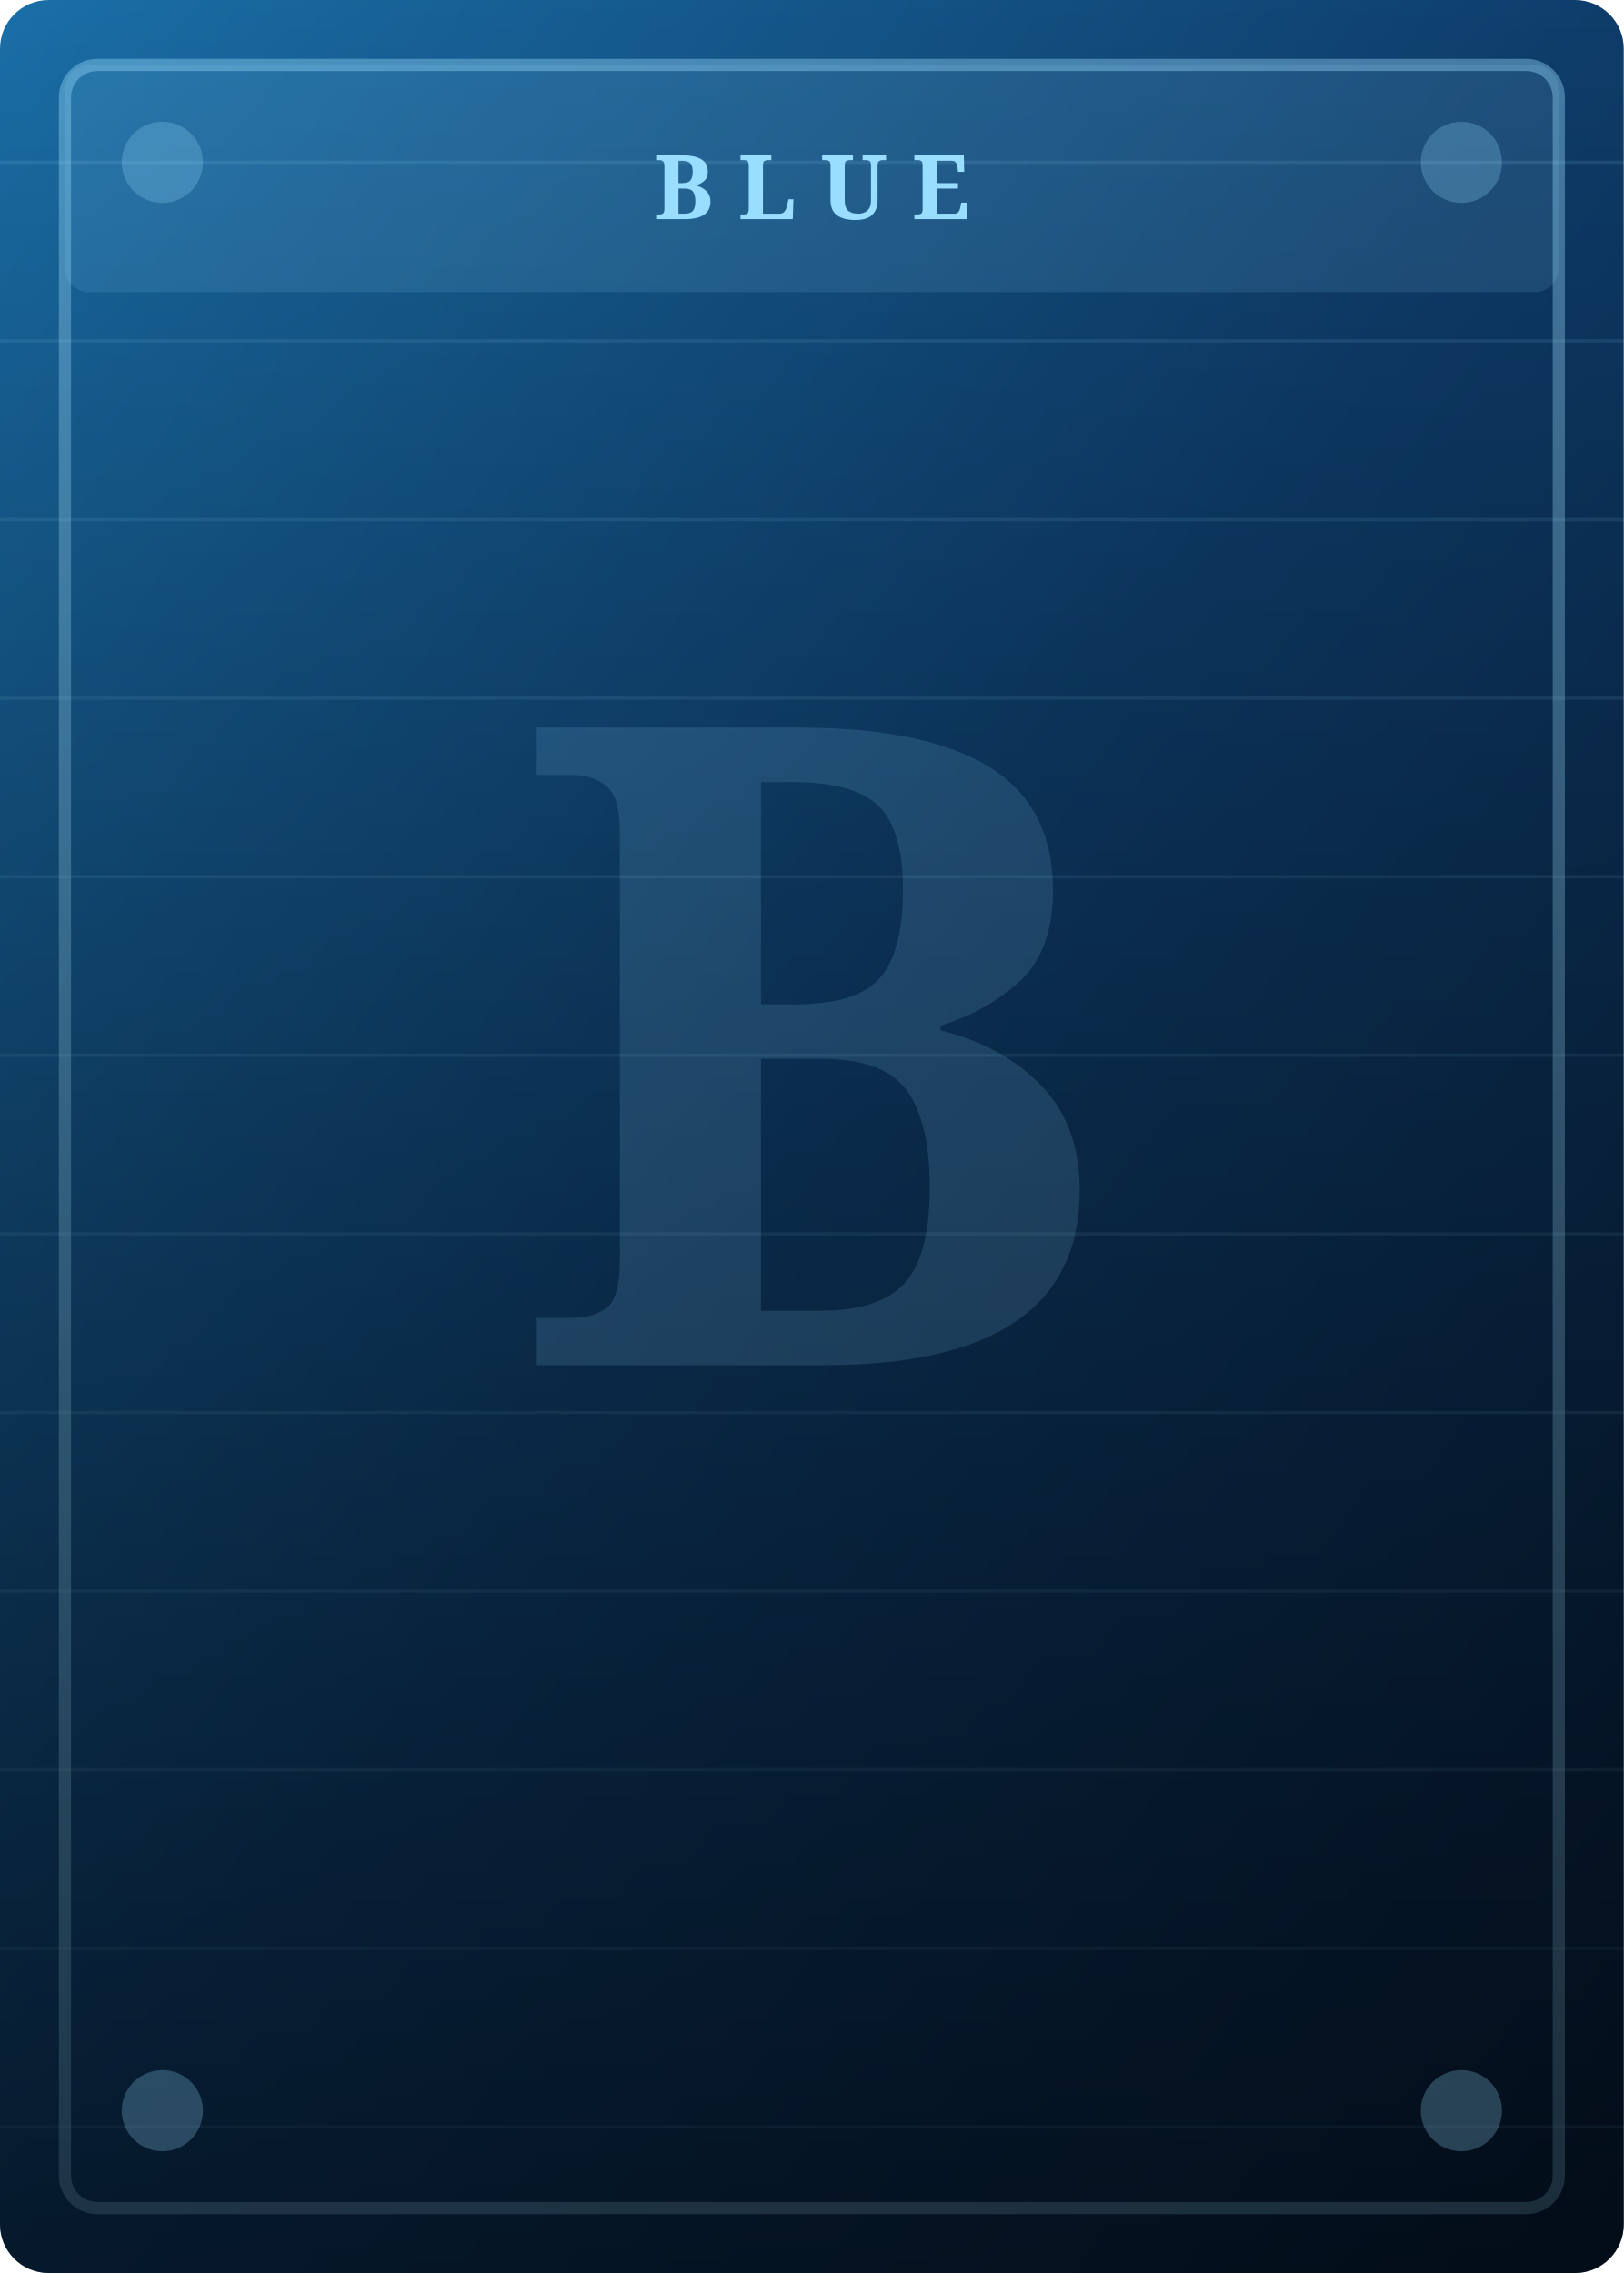
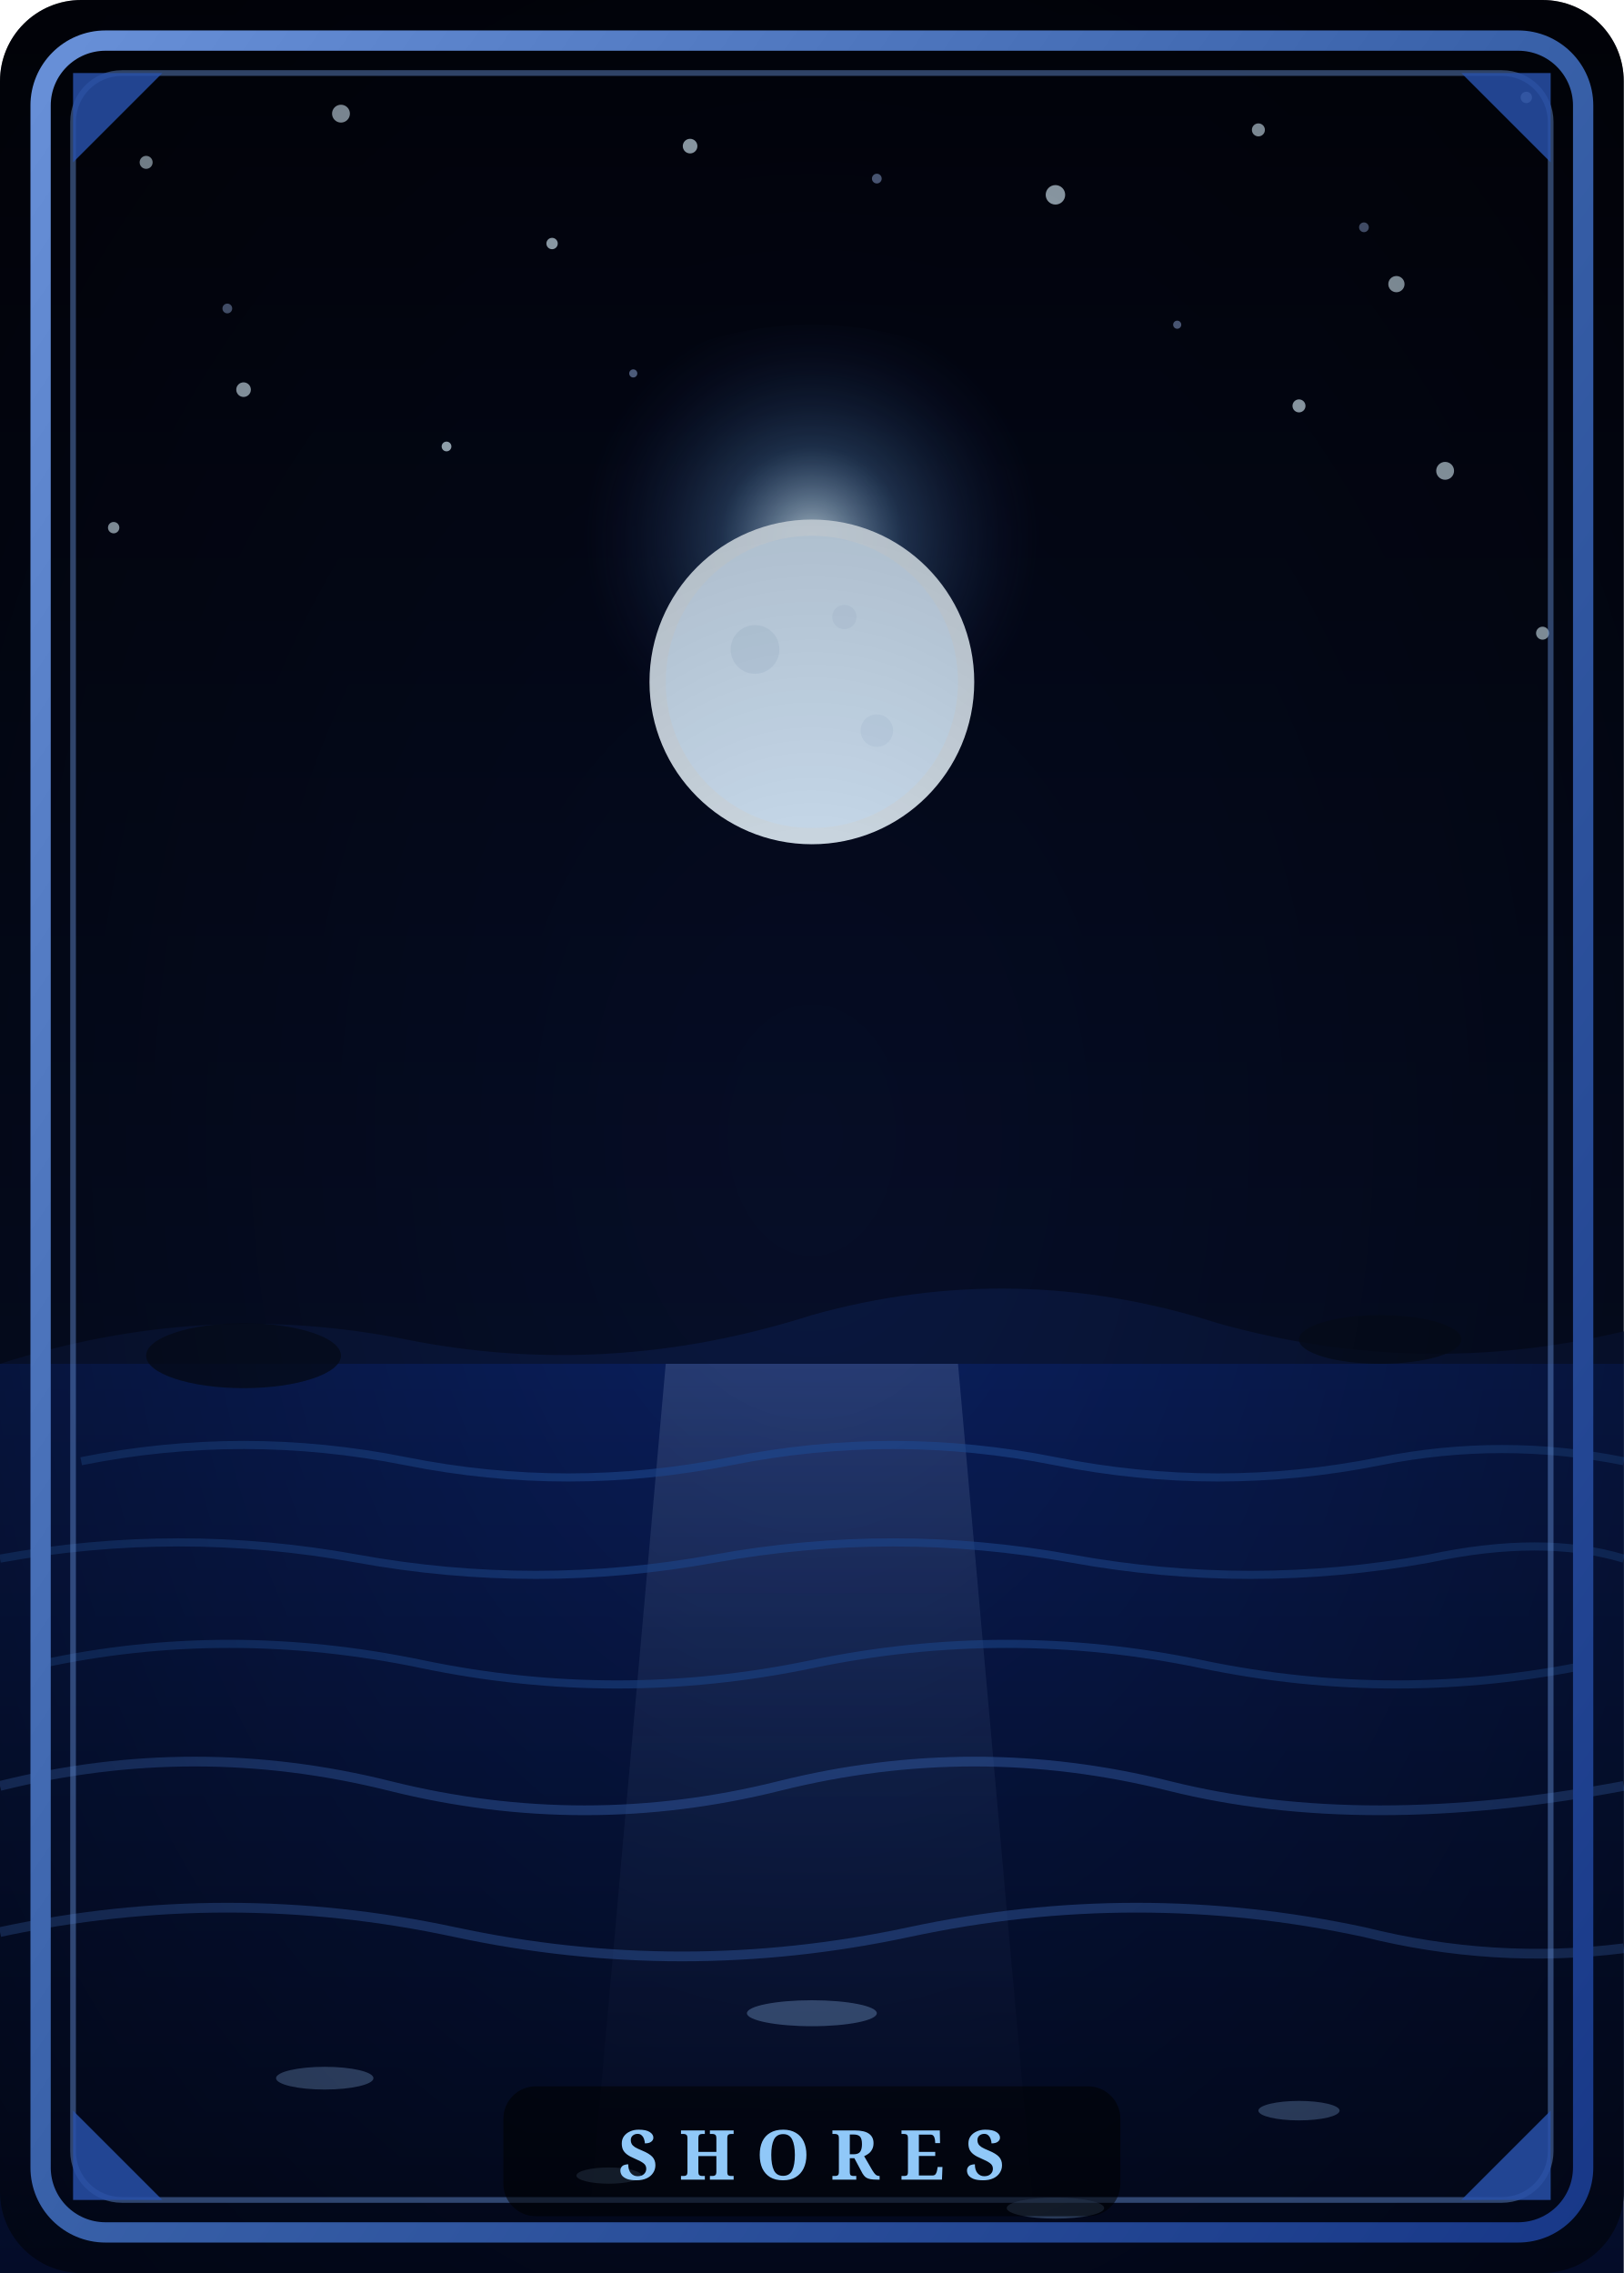
<svg xmlns="http://www.w3.org/2000/svg" width="200" height="280" viewBox="0 0 200 280">
  <defs>
-     <linearGradient id="bg" x1="0" y1="0" x2="1" y2="1">
-       <stop offset="0%" stop-color="#1a6fa8" />
-       <stop offset="50%" stop-color="#0e3d6b" />
-       <stop offset="100%" stop-color="#071e3a" />
+     <linearGradient id="sky" x1="0" y1="0" x2="0" y2="1">
+       <stop offset="0%" stop-color="#02040f" />
+       <stop offset="55%" stop-color="#060e28" />
+       <stop offset="100%" stop-color="#0a1840" />
    </linearGradient>
-     <linearGradient id="vignette" x1="0" y1="0" x2="0" y2="1">
+     <linearGradient id="water" x1="0" y1="0" x2="0" y2="1">
+       <stop offset="0%" stop-color="#0a2060" />
+       <stop offset="100%" stop-color="#040c28" />
+     </linearGradient>
+     <radialGradient id="mg" cx="50%" cy="30%" r="32%">
+       <stop offset="0%" stop-color="#d8f0ff" stop-opacity="0.9" />
+       <stop offset="40%" stop-color="#6098d8" stop-opacity="0.35" />
+       <stop offset="100%" stop-color="#102060" stop-opacity="0" />
+     </radialGradient>
+     <radialGradient id="vig" cx="50%" cy="50%" r="70%">
      <stop offset="0%" stop-color="rgba(0,0,0,0)" />
-       <stop offset="100%" stop-color="rgba(0,0,0,0.6)" />
+       <stop offset="100%" stop-color="rgba(0,0,0,0.5)" />
+     </radialGradient>
+     <linearGradient id="fr" x1="0" y1="0" x2="1" y2="1">
+       <stop offset="0%" stop-color="#6890d8" />
+       <stop offset="50%" stop-color="#3860a8" />
+       <stop offset="100%" stop-color="#183888" />
+     </linearGradient>
+     <linearGradient id="ref" x1="0" y1="0" x2="0" y2="1">
+       <stop offset="0%" stop-color="#c0d8ff" stop-opacity="0.5" />
+       <stop offset="100%" stop-color="#3060a8" stop-opacity="0" />
    </linearGradient>
  </defs>
-   <rect width="200" height="280" fill="url(#bg)" rx="6" />
-   <line x1="0" y1="20" x2="200" y2="20" stroke="#99ddff" stroke-width="0.4" stroke-opacity="0.12" />
-   <line x1="0" y1="42" x2="200" y2="42" stroke="#99ddff" stroke-width="0.4" stroke-opacity="0.12" />
-   <line x1="0" y1="64" x2="200" y2="64" stroke="#99ddff" stroke-width="0.4" stroke-opacity="0.12" />
-   <line x1="0" y1="86" x2="200" y2="86" stroke="#99ddff" stroke-width="0.4" stroke-opacity="0.12" />
-   <line x1="0" y1="108" x2="200" y2="108" stroke="#99ddff" stroke-width="0.4" stroke-opacity="0.12" />
-   <line x1="0" y1="130" x2="200" y2="130" stroke="#99ddff" stroke-width="0.4" stroke-opacity="0.12" />
-   <line x1="0" y1="152" x2="200" y2="152" stroke="#99ddff" stroke-width="0.4" stroke-opacity="0.12" />
-   <line x1="0" y1="174" x2="200" y2="174" stroke="#99ddff" stroke-width="0.4" stroke-opacity="0.12" />
-   <line x1="0" y1="196" x2="200" y2="196" stroke="#99ddff" stroke-width="0.4" stroke-opacity="0.12" />
-   <line x1="0" y1="218" x2="200" y2="218" stroke="#99ddff" stroke-width="0.4" stroke-opacity="0.12" />
-   <line x1="0" y1="240" x2="200" y2="240" stroke="#99ddff" stroke-width="0.4" stroke-opacity="0.12" />
-   <line x1="0" y1="262" x2="200" y2="262" stroke="#99ddff" stroke-width="0.4" stroke-opacity="0.12" />
-   <rect x="8" y="8" width="184" height="264" fill="none" stroke="#99ddff" stroke-width="1.5" stroke-opacity="0.4" rx="4" />
-   <rect width="200" height="280" fill="url(#vignette)" rx="6" />
-   <text x="100" y="130" font-size="110" font-family="Georgia, serif" font-weight="bold" text-anchor="middle" dominant-baseline="middle" opacity="0.14" fill="#99ddff">B</text>
-   <rect x="8" y="8" width="184" height="28" fill="#99ddff" fill-opacity="0.12" rx="3" />
-   <text x="100" y="27" font-size="11" font-family="Georgia, serif" font-weight="bold" text-anchor="middle" fill="#99ddff" letter-spacing="3">BLUE</text>
-   <circle cx="20" cy="20" r="5" fill="#99ddff" fill-opacity="0.25" />
-   <circle cx="180" cy="20" r="5" fill="#99ddff" fill-opacity="0.25" />
-   <circle cx="20" cy="260" r="5" fill="#99ddff" fill-opacity="0.25" />
-   <circle cx="180" cy="260" r="5" fill="#99ddff" fill-opacity="0.25" />
+   <rect width="200" height="280" fill="url(#sky)" rx="10" />
+   <g fill="#d8eeff" opacity="0.9">
+     <circle cx="18" cy="20" r="0.8" />
+     <circle cx="42" cy="14" r="1.1" />
+     <circle cx="68" cy="30" r="0.7" />
+     <circle cx="85" cy="18" r="0.9" />
+     <circle cx="130" cy="24" r="1.2" />
+     <circle cx="155" cy="16" r="0.8" />
+     <circle cx="172" cy="35" r="1" />
+     <circle cx="188" cy="12" r="0.7" />
+     <circle cx="30" cy="48" r="0.9" />
+     <circle cx="55" cy="55" r="0.6" />
+     <circle cx="160" cy="50" r="0.8" />
+     <circle cx="178" cy="58" r="1.1" />
+     <circle cx="14" cy="65" r="0.7" />
+     <circle cx="190" cy="78" r="0.8" />
+   </g>
+   <g fill="#a8c4ff" opacity="0.6">
+     <circle cx="28" cy="38" r="0.6" />
+     <circle cx="78" cy="46" r="0.5" />
+     <circle cx="108" cy="22" r="0.6" />
+     <circle cx="145" cy="40" r="0.5" />
+     <circle cx="168" cy="28" r="0.6" />
+   </g>
+   <ellipse cx="100" cy="84" rx="44" ry="44" fill="url(#mg)" />
+   <circle cx="100" cy="84" r="20" fill="#e8f4ff" opacity="0.95" />
+   <circle cx="100" cy="84" r="18" fill="#d8ecff" />
+   <circle cx="93" cy="80" r="3" fill="#c0d8f0" opacity="0.5" />
+   <circle cx="108" cy="90" r="2" fill="#c0d8f0" opacity="0.4" />
+   <circle cx="104" cy="76" r="1.5" fill="#c0d8f0" opacity="0.4" />
+   <path d="M0 168 Q25 160 50 165 Q75 170 100 162 Q125 155 150 163 Q175 170 200 164 L200 168 Z" fill="#0a1840" />
+   <rect x="0" y="168" width="200" height="112" fill="url(#water)" />
+   <path d="M82 168 L118 168 L128 280 L72 280 Z" fill="url(#ref)" opacity="0.35" />
+   <g stroke="#2050a0" stroke-width="1" fill="none" opacity="0.6">
+     <path d="M10  180 Q30  176 50  180 Q70  184 90  180 Q110 176 130 180 Q150 184 170 180 Q185 177 200 180" />
+     <path d="M0   192 Q22  188 44  192 Q66  196 88  192 Q110 188 132 192 Q154 196 176 192 Q190 189 200 192" />
+     <path d="M5   205 Q28  200 52  205 Q76  210 100 205 Q124 200 148 205 Q172 210 196 205" />
+   </g>
+   <g stroke="#3868c0" stroke-width="1.2" fill="none" opacity="0.55">
+     <path d="M0   220 Q24  214 48  220 Q72  226 96  220 Q120 214 144 220 Q168 226 200 220" />
+     <path d="M0   238 Q28  232 56  238 Q84  244 112 238 Q140 232 168 238 Q184 242 200 240" />
+   </g>
+   <g fill="#8ab8f8" opacity="0.45">
+     <ellipse cx="40" cy="256" rx="6" ry="1.4" />
+     <ellipse cx="100" cy="248" rx="8" ry="1.6" />
+     <ellipse cx="160" cy="260" rx="5" ry="1.2" />
+     <ellipse cx="75" cy="268" rx="4" ry="1" />
+     <ellipse cx="130" cy="272" rx="6" ry="1.3" />
+   </g>
+   <ellipse cx="30" cy="167" rx="12" ry="4" fill="#060e20" opacity="0.8" />
+   <ellipse cx="170" cy="165" rx="10" ry="3" fill="#060e20" opacity="0.8" />
+   <rect width="200" height="280" fill="url(#vig)" rx="10" />
+   <rect x="5" y="5" width="190" height="270" rx="8" fill="none" stroke="url(#fr)" stroke-width="2.5" />
+   <rect x="9" y="9" width="182" height="262" rx="6" fill="none" stroke="#6890d8" stroke-width="0.7" stroke-opacity="0.45" />
+   <g fill="#2850a8" opacity="0.85">
+     <polygon points="9,9 20,9 9,20" />
+     <polygon points="191,9 180,9 191,20" />
+     <polygon points="9,271 20,271 9,260" />
+     <polygon points="191,271 180,271 191,260" />
+   </g>
+   <rect x="62" y="257" width="76" height="16" rx="4" fill="rgba(0,0,0,0.55)" />
+   <text x="100" y="268.5" font-size="8.5" font-family="Georgia,serif" font-weight="bold" text-anchor="middle" fill="#90c8f8" letter-spacing="2.5">SHORES</text>
</svg>
